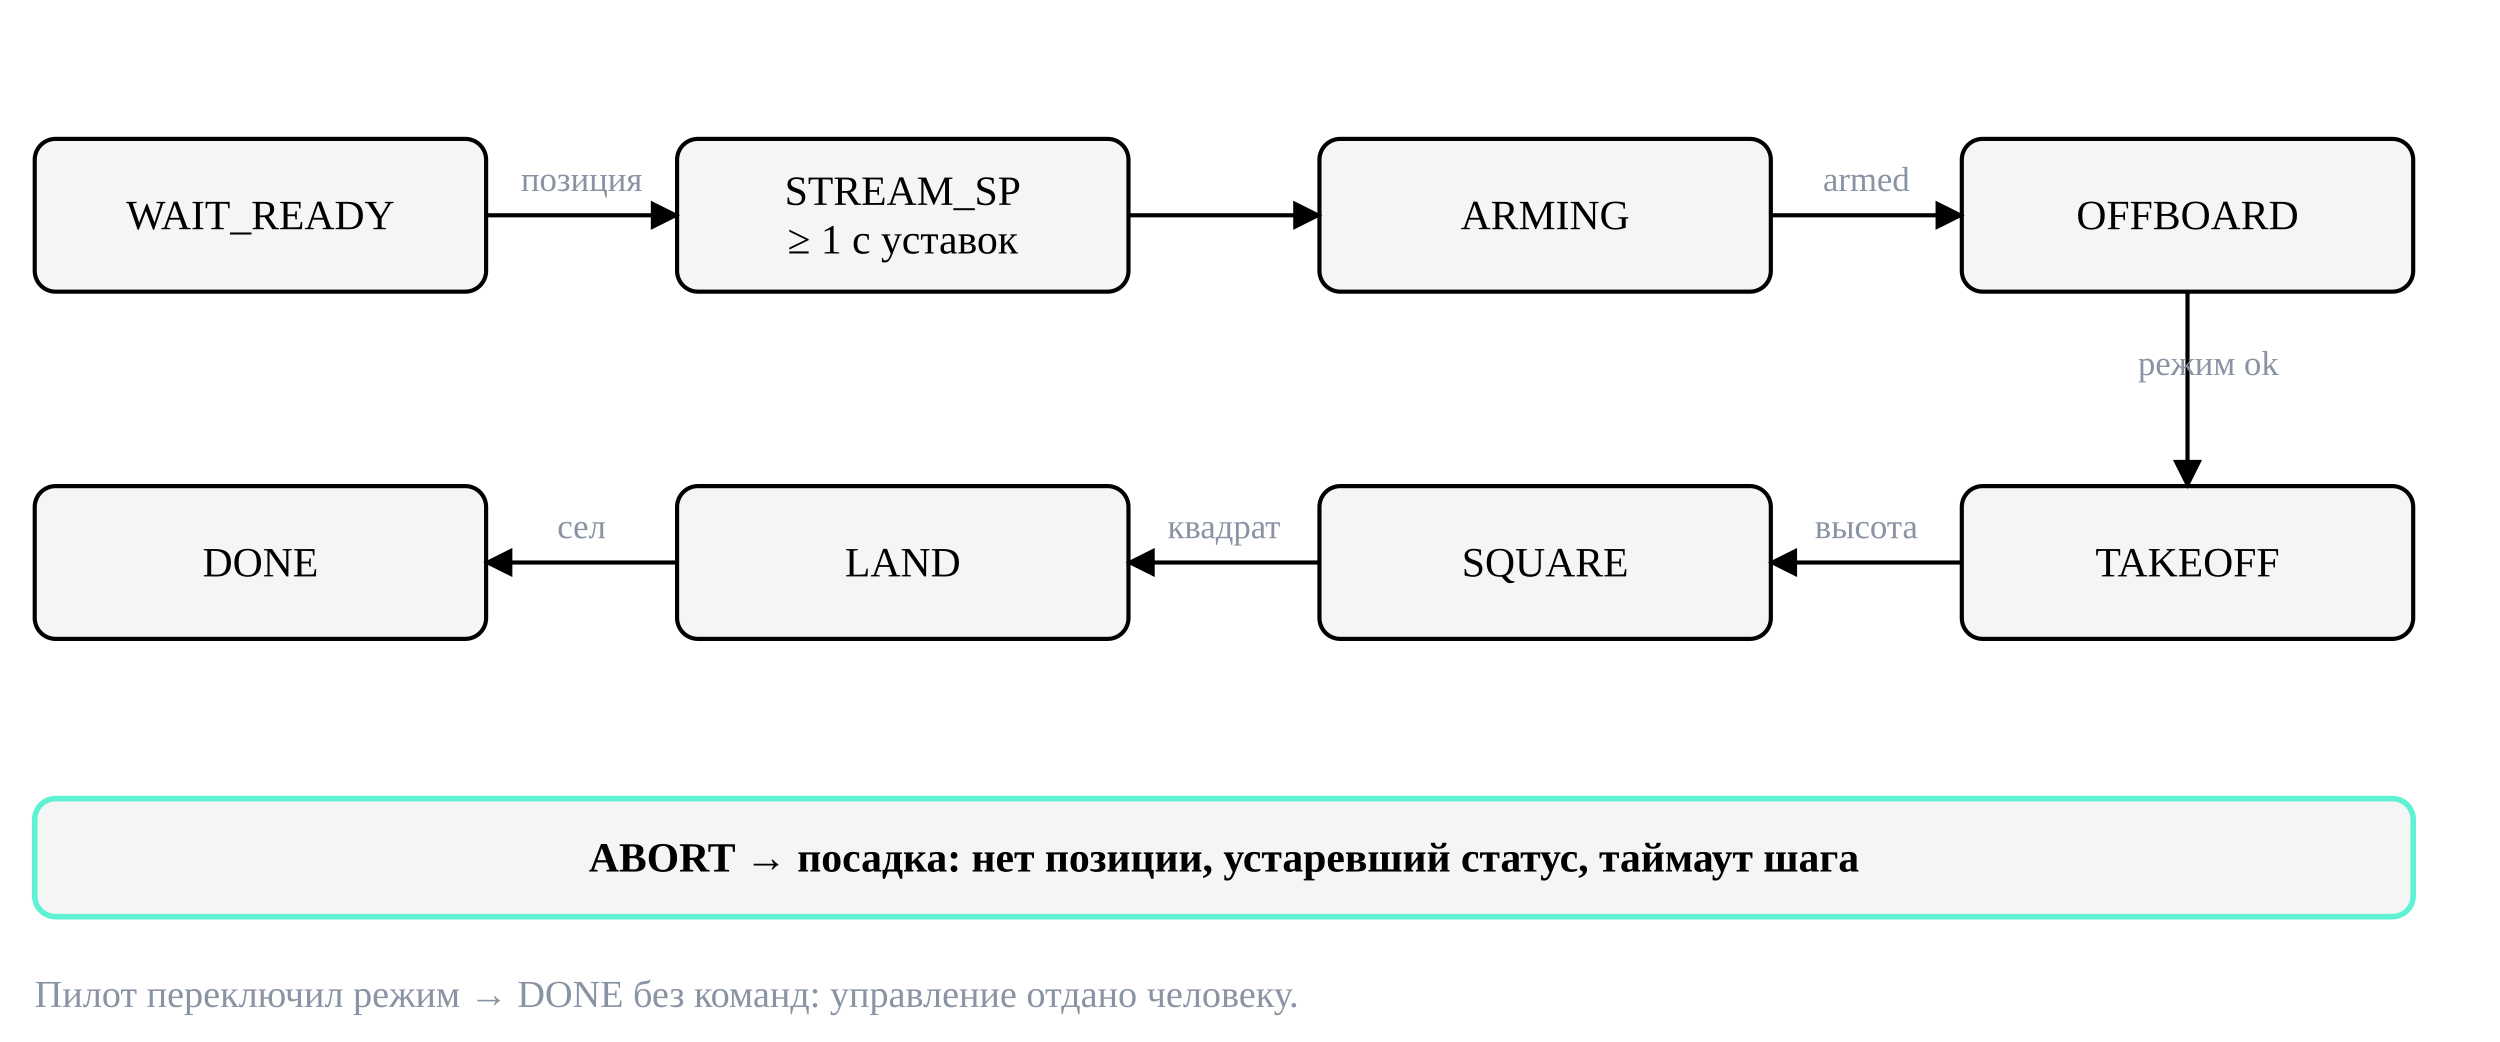
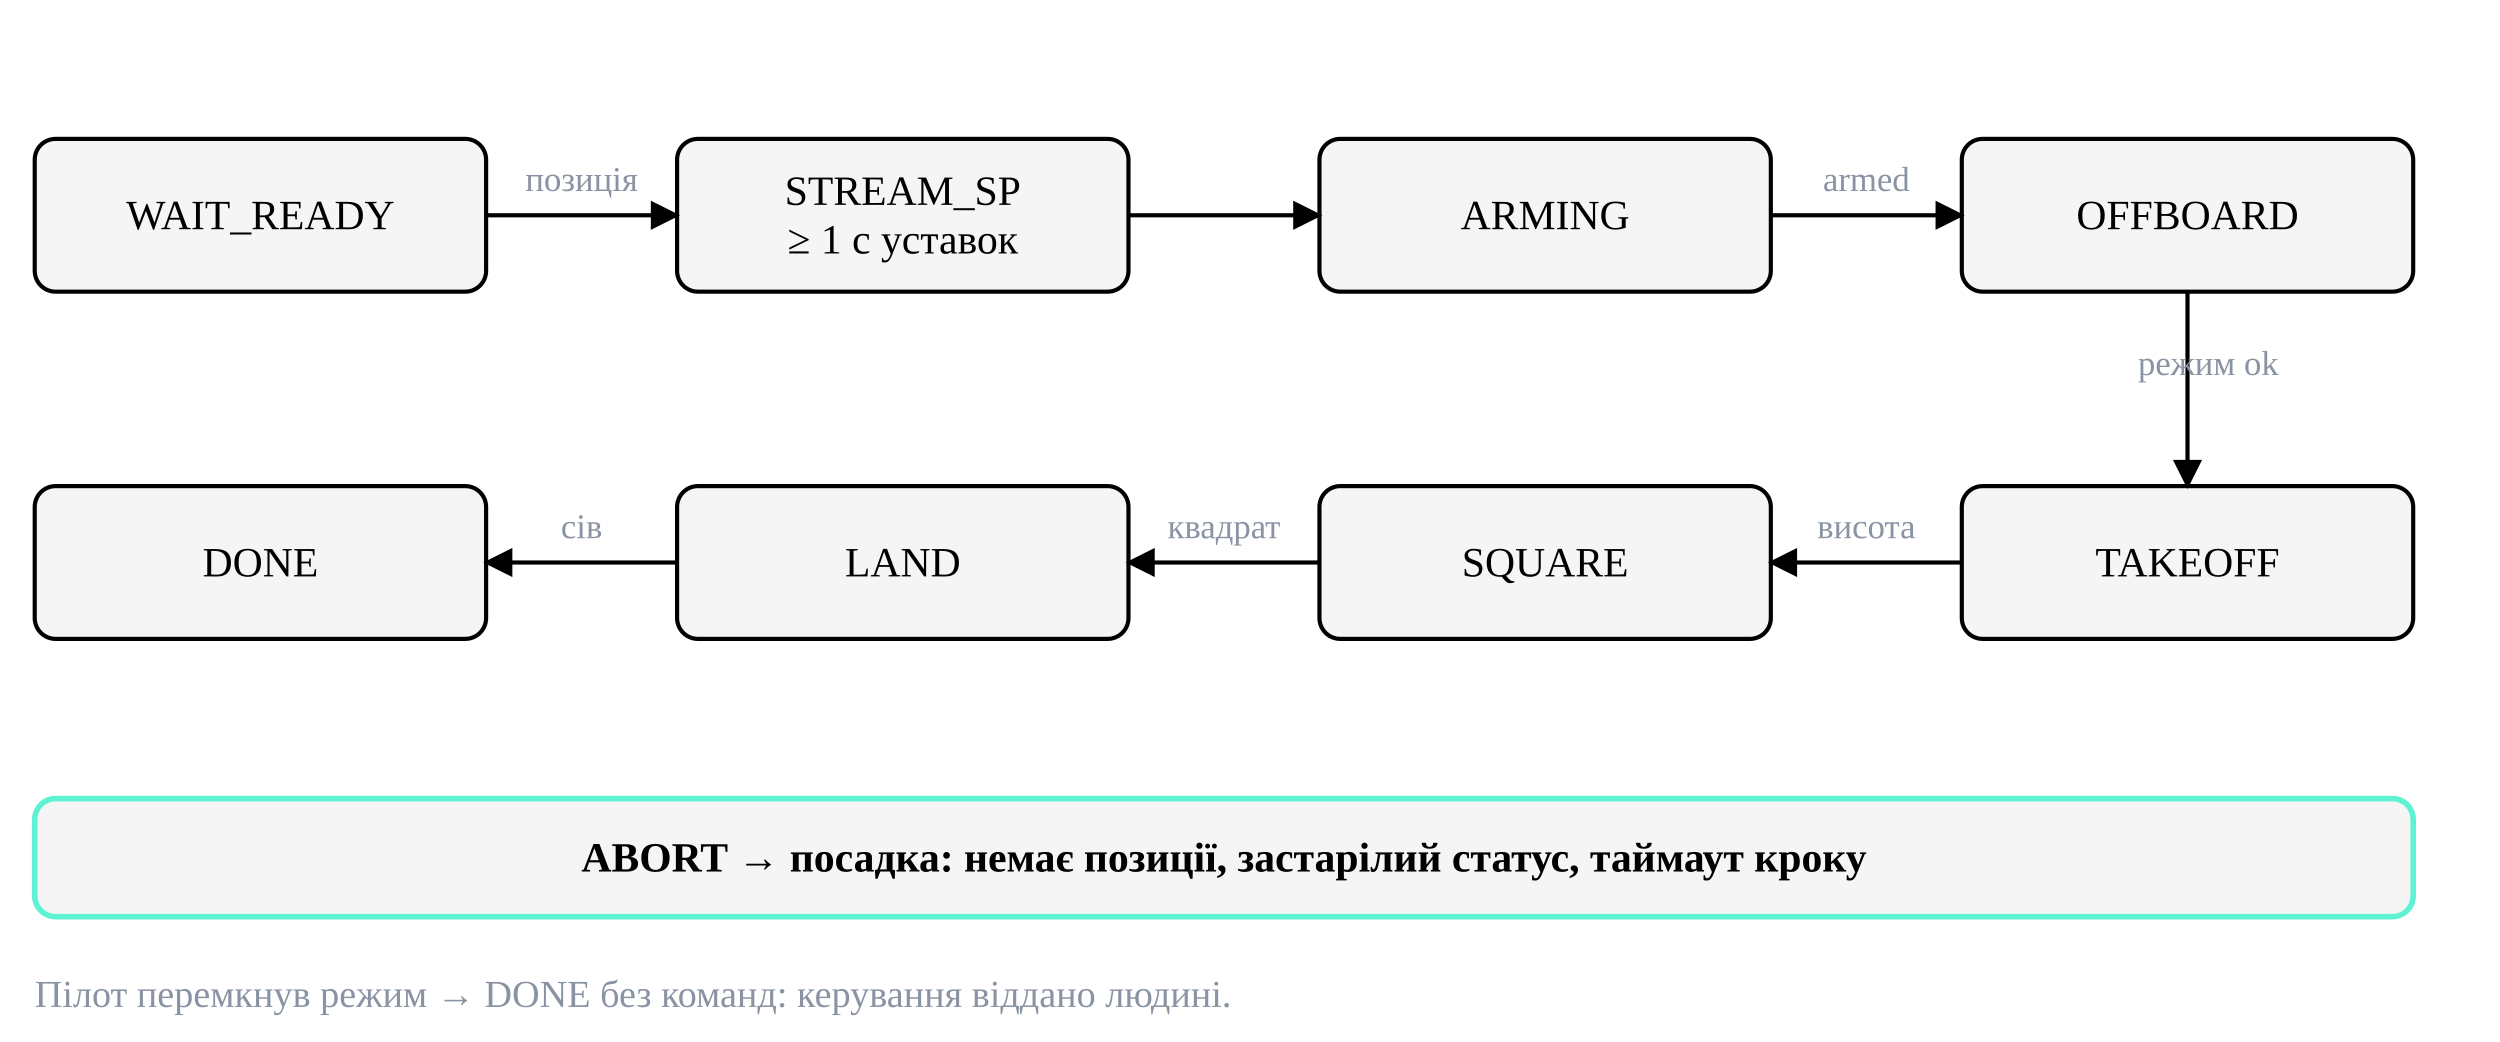
<svg xmlns="http://www.w3.org/2000/svg" viewBox="0 0 720 300" width="100%" role="img" aria-labelledby="t" style="max-width:720px;display:block;margin:0 auto">
  <style>text{font-family: var(--gc-font-mono, ui-monospace, Menlo, monospace); font-size: 12px;fill:currentColor} .m{fill:var(--gc-ink-muted, #8a93a3)} .a{fill:var(--gc-accent-hud, #5ef1d2)} .w{fill:var(--gc-signal-amber, #f0b24c)} .d{fill:var(--gc-signal-red, #e8636b)} .box{fill:var(--gc-surface-200, rgba(128,128,128,0.08));stroke:currentColor;stroke-width:1.2} .boxa{fill:var(--gc-surface-200, rgba(128,128,128,0.08));stroke:var(--gc-accent-hud, #5ef1d2);stroke-width:1.6} .ln{stroke:currentColor;stroke-width:1.2;fill:none} .lna{stroke:var(--gc-accent-hud, #5ef1d2);stroke-width:1.6;fill:none} .lnm{stroke:var(--gc-ink-muted, #8a93a3);stroke-width:1;fill:none;stroke-dasharray:4 3} .t{font-size:11px} .b{font-weight:600}</style>
  <defs>
    <marker id="ar" viewBox="0 0 10 10" refX="9" refY="5" markerWidth="7" markerHeight="7" orient="auto-start-reverse">
      <path d="M0 0L10 5L0 10z" fill="currentColor" />
    </marker>
    <marker id="ara" viewBox="0 0 10 10" refX="9" refY="5" markerWidth="7" markerHeight="7" orient="auto-start-reverse">
      <path d="M0 0L10 5L0 10z" fill="var(--gc-accent-hud, #5ef1d2)" />
    </marker>
  </defs>
  <rect class="box" x="10" y="40" width="130" height="44" rx="6" />
  <text x="75.0" y="66.0" text-anchor="middle">WAIT_READY</text>
  <rect class="box" x="195" y="40" width="130" height="44" rx="6" />
  <text x="260.0" y="59.0" text-anchor="middle">STREAM_SP</text>
  <text x="260.0" y="73.0" text-anchor="middle">≥ 1 с уставок</text>
  <rect class="box" x="380" y="40" width="130" height="44" rx="6" />
  <text x="445.0" y="66.0" text-anchor="middle">ARMING</text>
  <rect class="box" x="565" y="40" width="130" height="44" rx="6" />
  <text x="630.0" y="66.0" text-anchor="middle">OFFBOARD</text>
  <rect class="box" x="565" y="140" width="130" height="44" rx="6" />
  <text x="630.0" y="166.0" text-anchor="middle">TAKEOFF</text>
  <rect class="box" x="380" y="140" width="130" height="44" rx="6" />
  <text x="445.0" y="166.0" text-anchor="middle">SQUARE</text>
  <rect class="box" x="195" y="140" width="130" height="44" rx="6" />
  <text x="260.0" y="166.0" text-anchor="middle">LAND</text>
  <rect class="box" x="10" y="140" width="130" height="44" rx="6" />
  <text x="75.0" y="166.0" text-anchor="middle">DONE</text>
  <rect class="boxa" x="10" y="230" width="685" height="34" rx="6" />
-   <text x="352.5" y="251.0" text-anchor="middle" class="b">ABORT → посадка: нет позиции, устаревший статус, таймаут шага</text>
+   <text x="352.5" y="251.0" text-anchor="middle" class="b">ABORT → посадка: немає позиції, застарілий статус, таймаут кроку</text>
  <path class="ln" d="M140 62.0 L195 62.0" marker-end="url(#ar)" />
-   <text x="167.5" y="55.0" text-anchor="middle" class="m t" style="font-size:10px">позиция</text>
+   <text x="167.5" y="55.0" text-anchor="middle" class="m t" style="font-size:10px">позиція</text>
  <path class="ln" d="M325 62.0 L380 62.0" marker-end="url(#ar)" />
  <path class="ln" d="M510 62.0 L565 62.0" marker-end="url(#ar)" />
  <text x="537.5" y="55.0" text-anchor="middle" class="m t" style="font-size:10px">armed</text>
  <path class="ln" d="M630.0 84 L630.0 140" marker-end="url(#ar)" />
  <text x="636.0" y="108.0" text-anchor="middle" class="m t" style="font-size:10px">режим ok</text>
  <path class="ln" d="M565 162.0 L510 162.0" marker-end="url(#ar)" />
-   <text x="537.5" y="155.0" text-anchor="middle" class="m t" style="font-size:10px">высота</text>
+   <text x="537.5" y="155.0" text-anchor="middle" class="m t" style="font-size:10px">висота</text>
  <path class="ln" d="M380 162.0 L325 162.0" marker-end="url(#ar)" />
  <text x="352.5" y="155.0" text-anchor="middle" class="m t" style="font-size:10px">квадрат</text>
  <path class="ln" d="M195 162.0 L140 162.0" marker-end="url(#ar)" />
-   <text x="167.5" y="155.0" text-anchor="middle" class="m t" style="font-size:10px">сел</text>
-   <text x="10" y="290" text-anchor="start" class="m t">Пилот переключил режим → DONE без команд: управление отдано человеку.</text>
+   <text x="167.5" y="155.0" text-anchor="middle" class="m t" style="font-size:10px">сів</text>
+   <text x="10" y="290" text-anchor="start" class="m t">Пілот перемкнув режим → DONE без команд: керування віддано людині.</text>
</svg>
